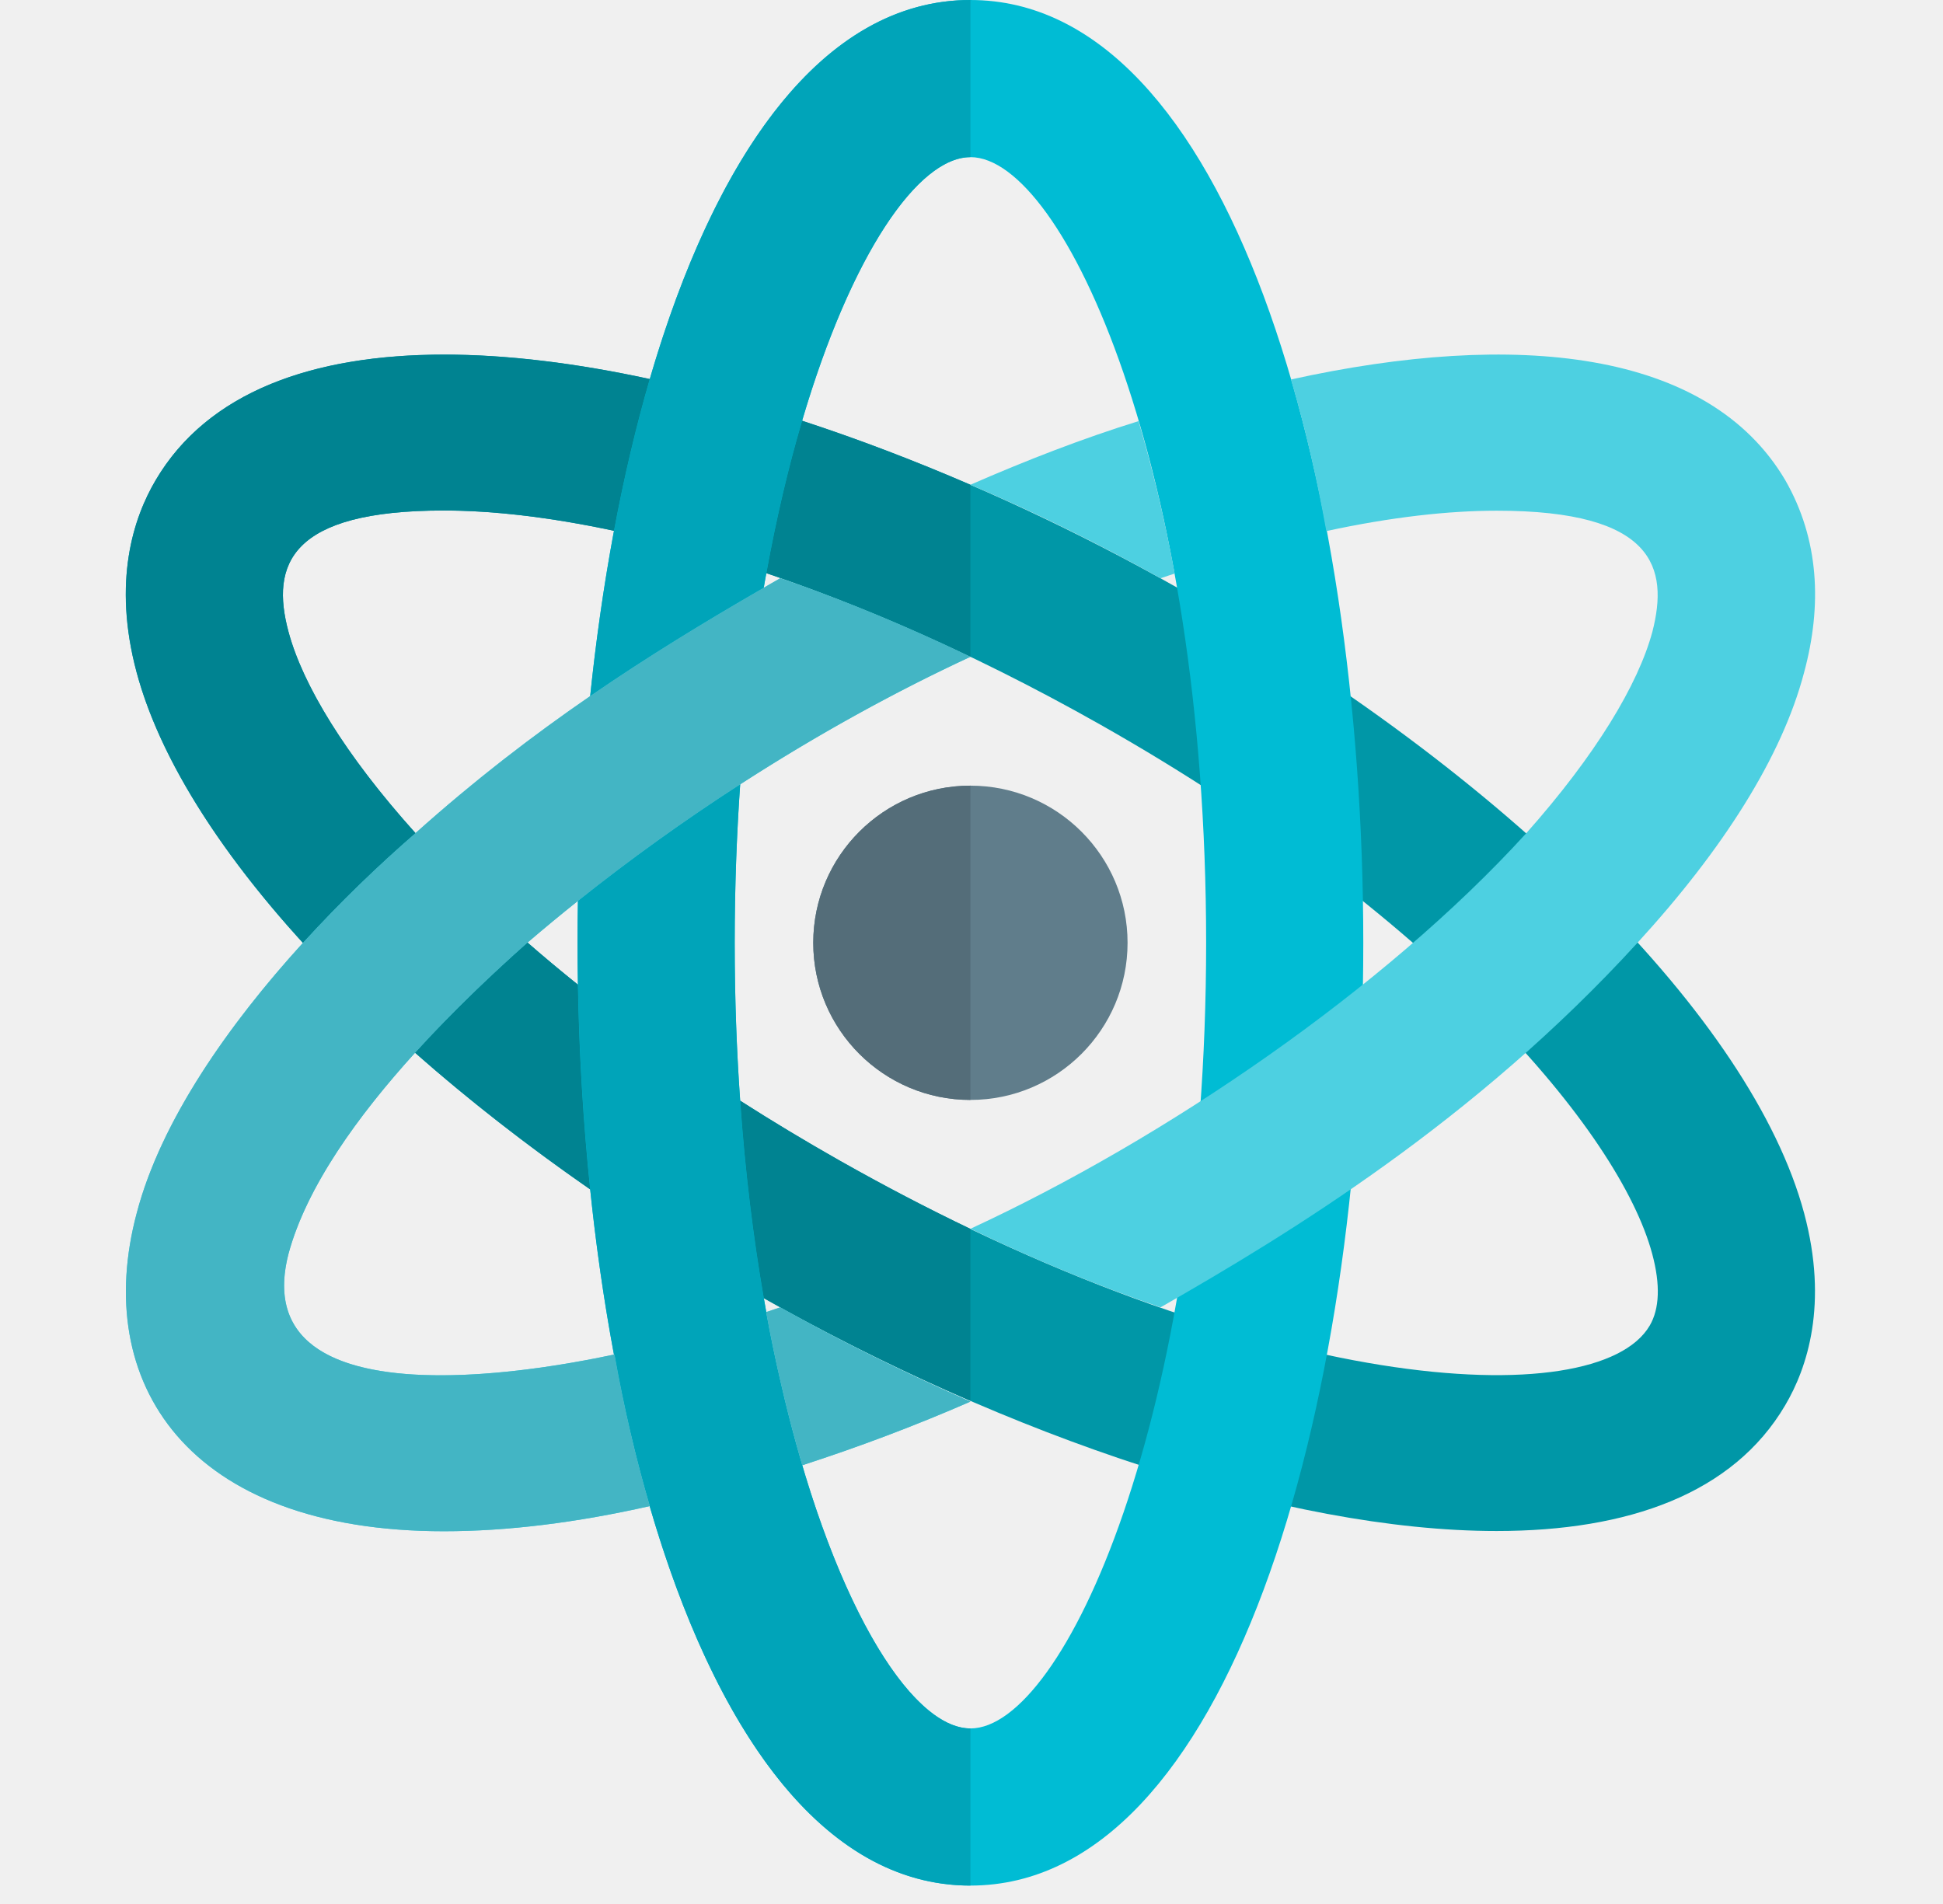
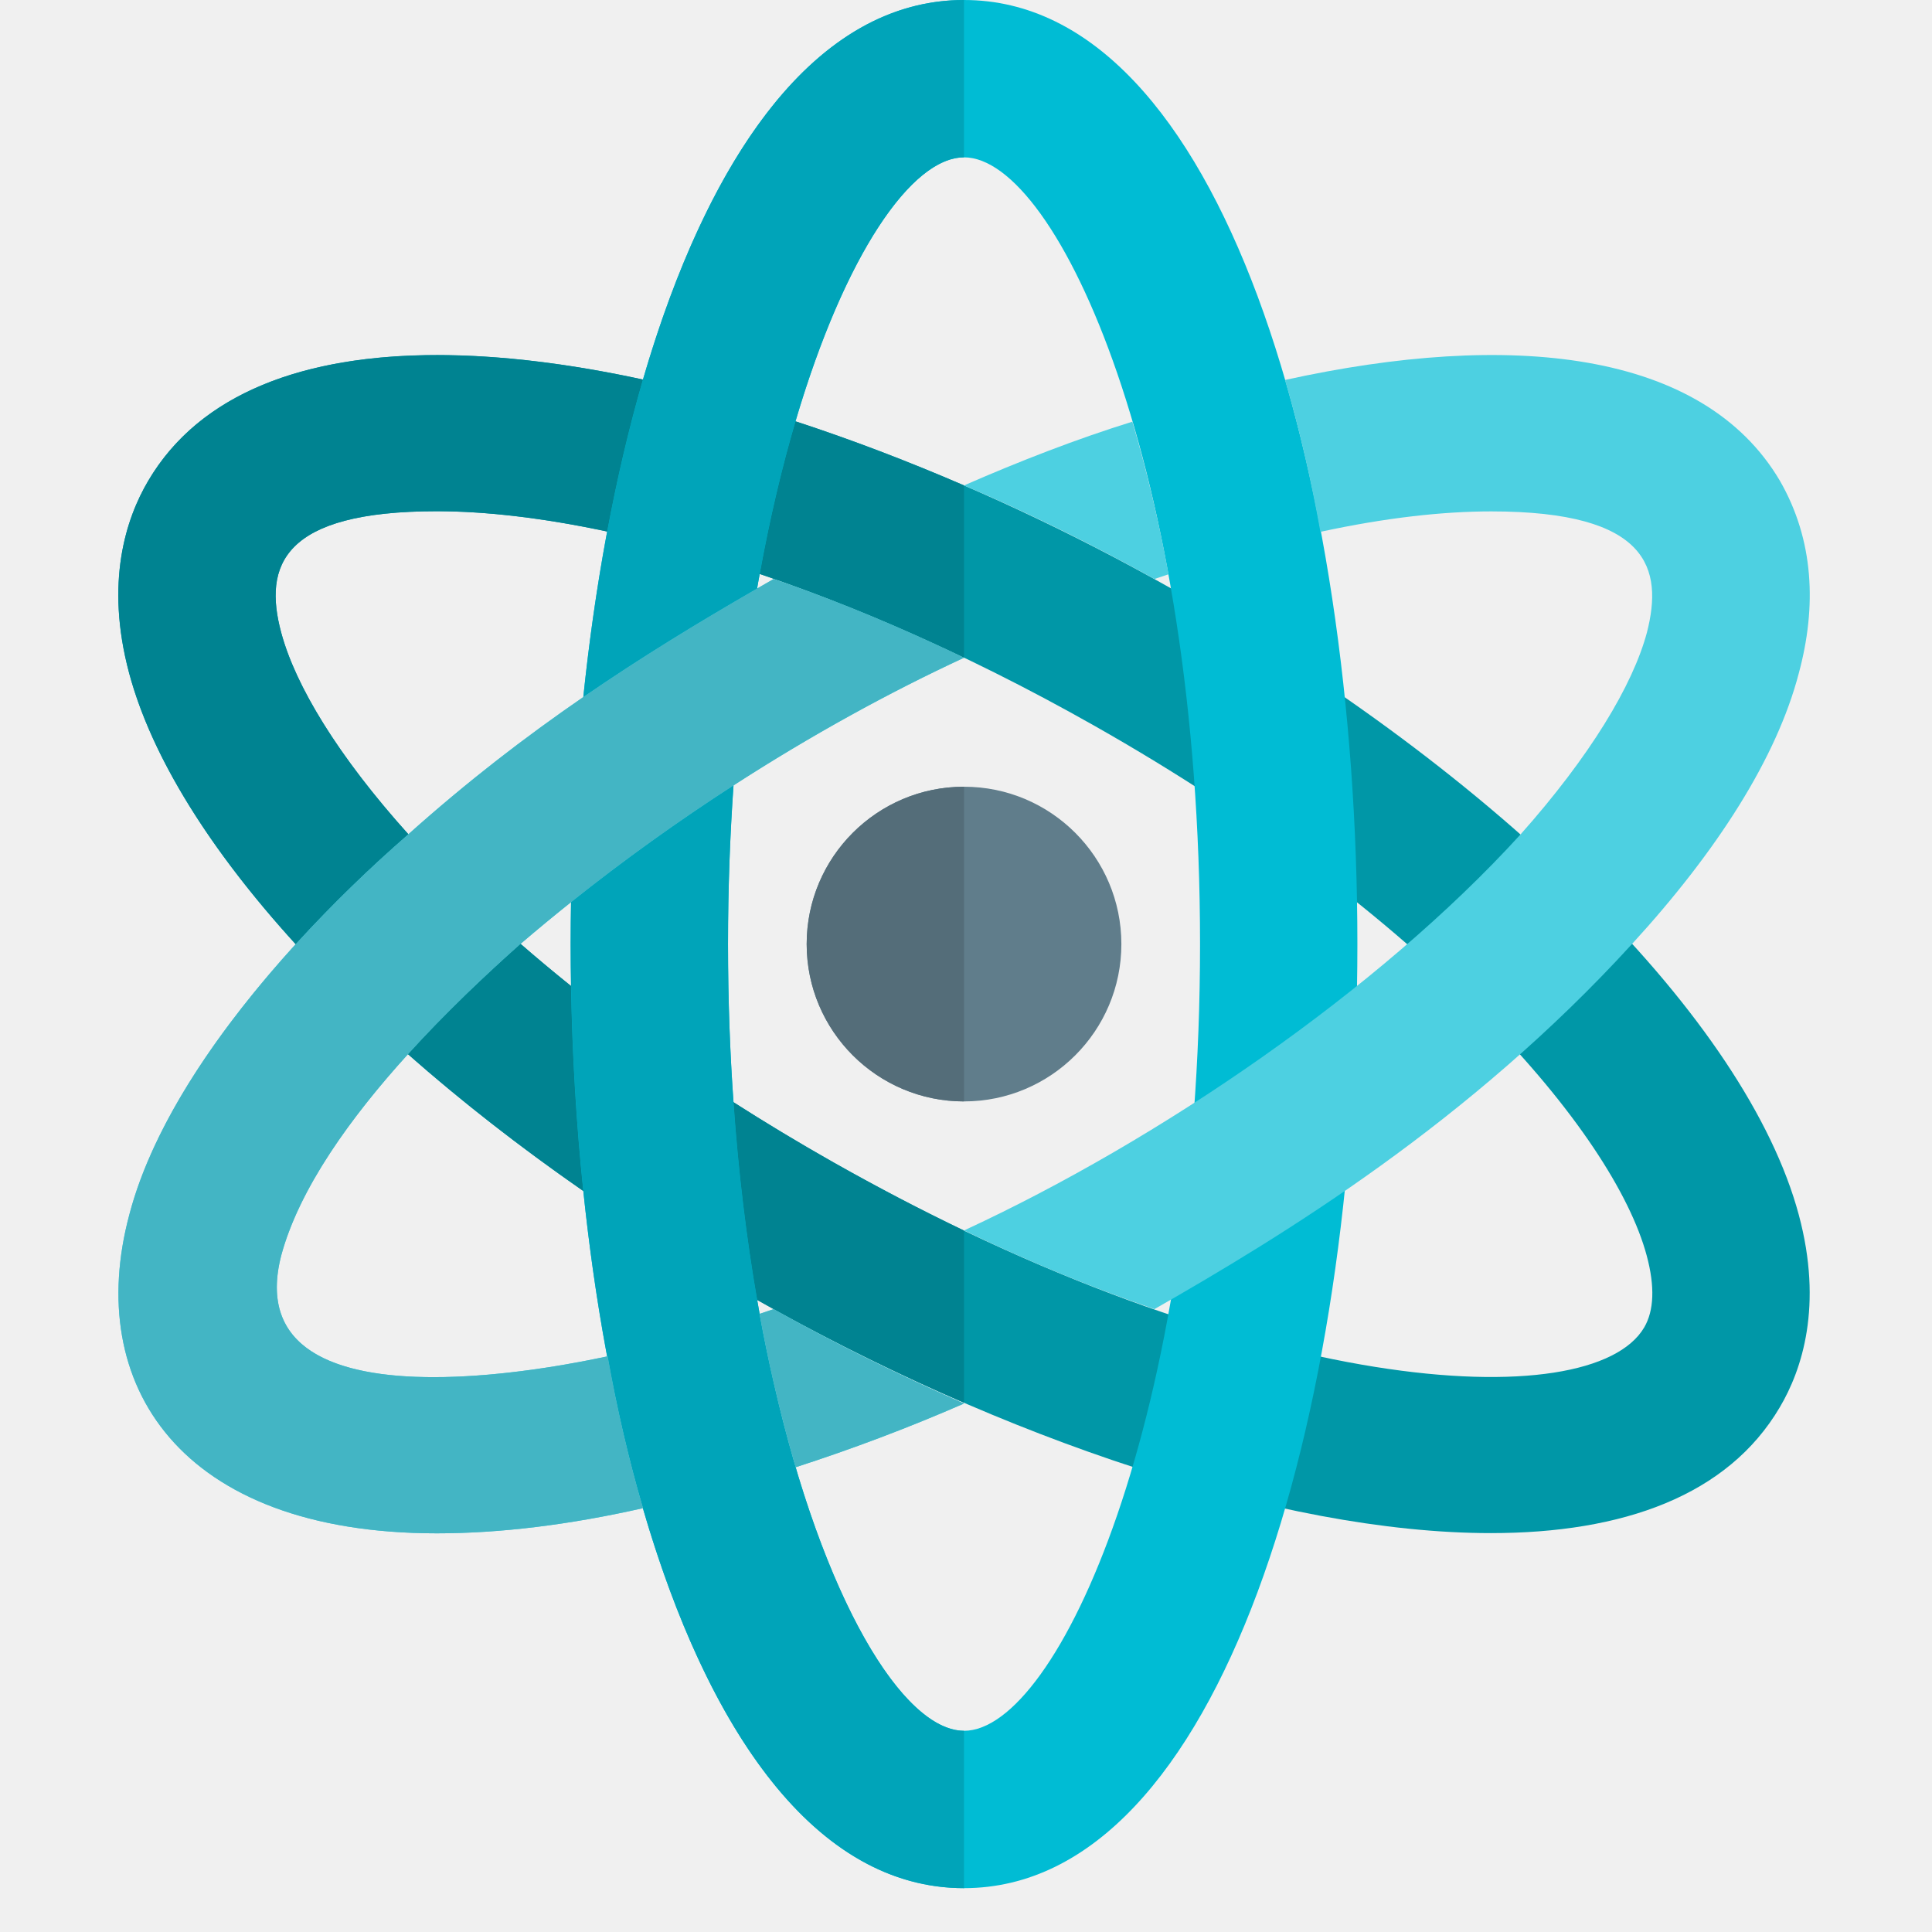
- <svg xmlns="http://www.w3.org/2000/svg" width="50" height="49" viewBox="0 0 50 49" fill="none">
+ <svg xmlns="http://www.w3.org/2000/svg" width="43" height="43" viewBox="0 0 43 43" fill="none">
  <g clip-path="url(#clip0)">
-     <path d="M38.513 39.401C33.086 39.401 25.884 36.932 19.632 33.396C11.18 28.614 4.854 22.298 3.515 17.304C2.889 14.966 3.434 13.324 4.005 12.36C7.478 6.46 20.152 9.384 30.31 15.132C38.761 19.914 45.088 26.23 46.427 31.224C47.053 33.562 46.508 35.204 45.937 36.168C44.601 38.437 41.906 39.401 38.513 39.401ZM11.423 13.138C7.462 13.138 6.959 14.525 7.422 16.256C8.271 19.427 13.077 25.041 21.622 29.878C32.303 35.921 41.095 36.425 42.452 34.116C42.706 33.683 42.73 33.062 42.518 32.272C41.669 29.102 36.863 23.487 28.318 18.65C21.387 14.728 15.249 13.138 11.423 13.138Z" fill="#0097A7" />
-     <path d="M29.016 24.263C29.016 26.495 27.204 28.307 24.972 28.307C22.74 28.307 20.928 26.495 20.928 24.263C20.928 22.031 22.74 20.219 24.972 20.219C27.204 20.219 29.016 22.031 29.016 24.263Z" fill="#607D8B" />
-     <path d="M24.972 48.526C18.334 48.526 14.862 36.32 14.862 24.263C14.862 12.206 18.334 0 24.972 0C31.61 0 35.082 12.206 35.082 24.263C35.082 36.32 31.61 48.526 24.972 48.526ZM24.972 4.044C22.558 4.044 18.906 12.107 18.906 24.263C18.906 36.419 22.558 44.482 24.972 44.482C27.386 44.482 31.038 36.419 31.038 24.263C31.038 12.107 27.386 4.044 24.972 4.044Z" fill="#00BCD4" />
-     <path d="M29.299 10.838C27.863 11.282 26.408 11.848 24.972 12.475C26.63 13.183 28.268 13.992 29.865 14.881L30.229 14.76C29.966 13.325 29.643 12.01 29.299 10.838ZM45.939 12.354C43.958 8.998 39.004 8.492 33.221 9.766C33.585 10.999 33.889 12.313 34.131 13.668C35.809 13.304 37.285 13.143 38.519 13.143C42.591 13.143 42.941 14.623 42.522 16.256C42.158 17.611 41.066 19.431 39.267 21.453C35.619 25.456 29.992 29.3 24.972 31.623C26.691 32.452 28.328 33.119 29.865 33.645C33.201 31.736 37.955 28.845 42.138 24.263C44.342 21.857 45.858 19.471 46.425 17.308C46.892 15.583 46.815 13.877 45.939 12.354ZM30.229 14.76C29.966 13.325 29.643 12.01 29.299 10.838C27.863 11.282 26.408 11.848 24.972 12.475C26.63 13.183 28.268 13.992 29.865 14.881L30.229 14.76ZM19.715 33.766C19.978 35.202 20.301 36.536 20.645 37.709C22.081 37.244 23.536 36.698 24.972 36.071C23.314 35.343 21.656 34.534 20.079 33.645L19.715 33.766ZM13.568 24.263C17.123 21.216 21.183 18.658 24.972 16.903C23.253 16.074 21.616 15.407 20.079 14.881C16.743 16.79 13.756 18.697 10.677 21.453C7.915 23.851 4.452 27.654 3.519 31.218C2.355 35.572 4.805 39.407 11.425 39.407C13.063 39.407 14.842 39.185 16.723 38.76C16.359 37.527 16.055 36.213 15.813 34.858C12.011 35.667 6.451 36.057 7.422 32.27C8.194 29.393 11.354 26.23 13.568 24.263Z" fill="#4DD0E1" />
-     <path d="M19.046 28.325C19.173 30.147 19.383 31.847 19.654 33.408C19.796 33.487 19.937 33.568 20.079 33.645H20.081C21.67 34.524 23.314 35.333 24.972 36.051V31.625C23.882 31.103 22.764 30.521 21.624 29.876C20.724 29.366 19.865 28.849 19.046 28.325ZM13.576 24.257C13.572 24.259 13.57 24.261 13.568 24.263C12.687 25.047 11.654 26.022 10.681 27.092C12.04 28.291 13.552 29.474 15.186 30.608C15.006 28.883 14.901 27.114 14.87 25.339C14.42 24.977 13.987 24.615 13.576 24.257ZM20.641 10.827C20.293 12.004 19.982 13.316 19.721 14.75C20.475 15.005 21.252 15.292 22.05 15.613C22.754 15.894 23.476 16.206 24.214 16.545C24.465 16.661 24.717 16.78 24.972 16.901V12.475C23.528 11.85 22.075 11.296 20.641 10.827ZM11.429 9.125C8.038 9.125 5.341 10.089 4.005 12.358C3.436 13.322 2.891 14.964 3.517 17.302C4.094 19.453 5.596 21.851 7.796 24.265C8.754 23.212 9.755 22.253 10.679 21.453C10.683 21.448 10.689 21.444 10.693 21.44C8.884 19.431 7.788 17.617 7.424 16.256C6.959 14.527 7.464 13.138 11.425 13.138C12.661 13.138 14.136 13.304 15.8 13.66C16.055 12.295 16.363 10.987 16.721 9.754C14.846 9.347 13.059 9.125 11.429 9.125Z" fill="#008391" />
-     <path d="M24.972 20.219C22.74 20.219 20.928 22.031 20.928 24.263C20.928 26.495 22.74 28.307 24.972 28.307V20.219Z" fill="#546D79" />
-     <path d="M19.048 20.185C17.626 21.103 16.221 22.108 14.873 23.185C14.866 23.545 14.862 23.903 14.862 24.263C14.862 24.621 14.866 24.981 14.873 25.339C14.903 27.112 15.008 28.881 15.188 30.608C15.339 32.066 15.544 33.491 15.8 34.862C15.805 34.862 15.809 34.86 15.813 34.86C16.055 36.215 16.361 37.529 16.723 38.762C16.721 38.762 16.721 38.762 16.718 38.762C18.383 44.488 21.155 48.526 24.972 48.526V44.482C23.417 44.482 21.349 41.138 20.075 35.511C19.945 34.951 19.824 34.367 19.715 33.766H19.719C19.697 33.647 19.677 33.529 19.656 33.408C19.385 31.847 19.175 30.147 19.048 28.325C18.955 27.031 18.906 25.674 18.906 24.263C18.906 22.846 18.957 21.485 19.048 20.185ZM24.972 0C21.157 0 18.387 4.034 16.721 9.754C16.363 10.987 16.055 12.295 15.8 13.66C15.544 15.031 15.339 16.456 15.188 17.914C16.634 16.919 18.108 16.018 19.654 15.126C19.674 14.999 19.697 14.875 19.721 14.75C19.982 13.316 20.295 12.004 20.641 10.827C21.907 6.533 23.631 4.044 24.972 4.044V0Z" fill="#00A4B9" />
-     <path d="M20.079 33.645L19.719 33.766H19.715C19.826 34.367 19.945 34.951 20.075 35.511C20.253 36.289 20.445 37.025 20.645 37.709C22.081 37.244 23.536 36.698 24.972 36.071C23.314 35.343 21.656 34.534 20.079 33.645ZM20.079 14.881C19.937 14.962 19.794 15.043 19.654 15.126C18.108 16.018 16.634 16.919 15.188 17.914C13.678 18.953 12.195 20.096 10.693 21.441C10.689 21.445 10.683 21.448 10.679 21.453C9.757 22.253 8.756 23.212 7.796 24.265C5.883 26.366 4.14 28.845 3.519 31.218C2.355 35.572 4.805 39.407 11.425 39.407C13.061 39.407 14.84 39.185 16.718 38.76H16.723C16.359 37.527 16.055 36.213 15.813 34.858C15.809 34.858 15.805 34.86 15.801 34.86C14.414 35.155 12.792 35.394 11.342 35.394C8.819 35.394 6.807 34.672 7.424 32.27C7.889 30.539 9.217 28.707 10.683 27.092C11.654 26.022 12.685 25.048 13.568 24.263C13.57 24.261 13.572 24.259 13.576 24.257C14.001 23.893 14.434 23.535 14.873 23.185C16.221 22.11 17.626 21.103 19.048 20.185C21.023 18.909 23.033 17.801 24.972 16.903C24.717 16.78 24.465 16.661 24.214 16.545C23.476 16.206 22.754 15.896 22.05 15.613C21.377 15.344 20.72 15.1 20.079 14.881Z" fill="#43B5C4" />
+     <path d="M33.183 34.122C28.483 34.122 22.246 31.984 16.832 28.921C9.512 24.78 4.034 19.31 2.874 14.985C2.332 12.961 2.804 11.539 3.298 10.704C6.306 5.594 17.282 8.126 26.079 13.104C33.398 17.246 38.877 22.716 40.036 27.041C40.579 29.065 40.106 30.487 39.612 31.322C38.455 33.287 36.121 34.122 33.183 34.122ZM9.723 11.378C6.292 11.378 5.856 12.579 6.257 14.078C6.993 16.824 11.155 21.686 18.555 25.875C27.805 31.108 35.419 31.544 36.594 29.545C36.814 29.17 36.835 28.633 36.651 27.948C35.916 25.202 31.754 20.34 24.354 16.151C18.352 12.754 13.036 11.378 9.723 11.378Z" fill="#0097A7" />
+     <path d="M24.958 21.012C24.958 22.945 23.389 24.514 21.456 24.514C19.523 24.514 17.954 22.945 17.954 21.012C17.954 19.079 19.523 17.51 21.456 17.51C23.389 17.51 24.958 19.079 24.958 21.012Z" fill="#607D8B" />
+     <path d="M21.456 42.024C15.707 42.024 12.701 31.453 12.701 21.012C12.701 10.571 15.707 0 21.456 0C27.205 0 30.211 10.571 30.211 21.012C30.211 31.453 27.205 42.024 21.456 42.024ZM21.456 3.502C19.365 3.502 16.203 10.485 16.203 21.012C16.203 31.539 19.365 38.522 21.456 38.522C23.547 38.522 26.709 31.539 26.709 21.012C26.709 10.485 23.547 3.502 21.456 3.502Z" fill="#00BCD4" />
+     <path d="M25.203 9.385C23.96 9.771 22.699 10.261 21.456 10.804C22.892 11.417 24.31 12.117 25.694 12.887L26.009 12.782C25.781 11.539 25.501 10.401 25.203 9.385ZM39.614 10.699C37.898 7.792 33.608 7.354 28.6 8.457C28.915 9.526 29.178 10.664 29.388 11.837C30.841 11.522 32.12 11.382 33.188 11.382C36.714 11.382 37.017 12.663 36.655 14.078C36.34 15.251 35.394 16.827 33.836 18.578C30.677 22.045 25.804 25.374 21.456 27.386C22.945 28.104 24.363 28.682 25.694 29.137C28.583 27.484 32.699 24.98 36.322 21.012C38.231 18.928 39.544 16.862 40.034 14.989C40.439 13.495 40.372 12.017 39.614 10.699ZM26.009 12.782C25.781 11.539 25.501 10.401 25.203 9.385C23.96 9.771 22.699 10.261 21.456 10.804C22.892 11.417 24.31 12.117 25.694 12.887L26.009 12.782ZM16.904 29.242C17.131 30.485 17.411 31.641 17.709 32.656C18.952 32.254 20.213 31.781 21.456 31.238C20.02 30.608 18.584 29.907 17.219 29.137L16.904 29.242ZM11.58 21.012C14.659 18.373 18.175 16.158 21.456 14.639C19.968 13.921 18.549 13.343 17.219 12.887C14.329 14.54 11.743 16.192 9.076 18.578C6.685 20.655 3.685 23.949 2.878 27.036C1.869 30.806 3.992 34.127 9.724 34.127C11.143 34.127 12.684 33.935 14.312 33.567C13.997 32.499 13.734 31.361 13.524 30.188C10.232 30.888 5.417 31.226 6.257 27.946C6.926 25.454 9.663 22.716 11.58 21.012Z" fill="#4DD0E1" />
+     <path d="M16.324 24.53C16.434 26.108 16.616 27.58 16.851 28.932C16.974 29 17.096 29.07 17.219 29.137H17.22C18.597 29.898 20.02 30.599 21.456 31.221V27.388C20.512 26.936 19.544 26.431 18.556 25.873C17.777 25.432 17.033 24.983 16.324 24.53ZM11.587 21.007C11.584 21.009 11.582 21.01 11.58 21.012C10.817 21.692 9.922 22.535 9.08 23.462C10.257 24.5 11.566 25.524 12.981 26.507C12.825 25.013 12.734 23.481 12.708 21.944C12.318 21.63 11.943 21.317 11.587 21.007ZM17.705 9.377C17.404 10.396 17.135 11.532 16.909 12.774C17.562 12.994 18.234 13.243 18.926 13.521C19.535 13.765 20.16 14.034 20.799 14.329C21.017 14.428 21.235 14.532 21.456 14.637V10.804C20.206 10.263 18.947 9.783 17.705 9.377ZM9.728 7.902C6.791 7.902 4.456 8.738 3.298 10.702C2.806 11.537 2.333 12.959 2.876 14.983C3.375 16.846 4.676 18.923 6.581 21.014C7.411 20.102 8.278 19.272 9.078 18.578C9.082 18.575 9.087 18.571 9.09 18.568C7.523 16.827 6.574 15.257 6.259 14.078C5.856 12.581 6.294 11.378 9.724 11.378C10.794 11.378 12.072 11.522 13.514 11.83C13.734 10.648 14 9.515 14.31 8.447C12.687 8.095 11.139 7.902 9.728 7.902Z" fill="#008391" />
+     <path d="M21.456 17.51C19.523 17.51 17.954 19.079 17.954 21.012C17.954 22.945 19.523 24.514 21.456 24.514V17.51Z" fill="#546D79" />
+     <path d="M16.326 17.48C15.095 18.275 13.878 19.145 12.71 20.079C12.705 20.39 12.701 20.7 12.701 21.012C12.701 21.322 12.705 21.634 12.71 21.944C12.736 23.479 12.827 25.011 12.983 26.507C13.114 27.769 13.291 29.004 13.514 30.191C13.517 30.191 13.521 30.189 13.524 30.189C13.734 31.362 13.998 32.501 14.312 33.569C14.31 33.569 14.31 33.569 14.309 33.569C15.75 38.528 18.15 42.024 21.456 42.024V38.522C20.11 38.522 18.318 35.626 17.215 30.753C17.103 30.268 16.998 29.762 16.904 29.242H16.907C16.888 29.139 16.87 29.037 16.853 28.932C16.618 27.58 16.436 26.108 16.326 24.53C16.245 23.409 16.203 22.234 16.203 21.012C16.203 19.785 16.247 18.606 16.326 17.48ZM21.456 0C18.152 0 15.753 3.493 14.31 8.447C14 9.515 13.734 10.648 13.514 11.83C13.291 13.017 13.114 14.252 12.983 15.514C14.235 14.652 15.511 13.871 16.851 13.099C16.869 12.989 16.888 12.882 16.909 12.774C17.135 11.532 17.406 10.396 17.705 9.377C18.802 5.658 20.295 3.502 21.456 3.502V0Z" fill="#00A4B9" />
+     <path d="M17.219 29.137L16.907 29.242H16.904C17 29.762 17.103 30.268 17.215 30.753C17.369 31.427 17.536 32.065 17.709 32.656C18.952 32.254 20.213 31.781 21.456 31.238C20.02 30.608 18.584 29.907 17.219 29.137ZM17.219 12.887C17.096 12.957 16.972 13.027 16.851 13.099C15.511 13.871 14.235 14.652 12.983 15.514C11.675 16.414 10.392 17.403 9.09 18.568C9.087 18.571 9.082 18.575 9.078 18.578C8.28 19.272 7.413 20.102 6.581 21.014C4.925 22.833 3.415 24.98 2.878 27.036C1.869 30.805 3.992 34.127 9.724 34.127C11.141 34.127 12.682 33.935 14.309 33.567H14.312C13.997 32.499 13.734 31.361 13.524 30.187C13.521 30.187 13.517 30.189 13.514 30.189C12.312 30.445 10.908 30.651 9.653 30.651C7.467 30.651 5.725 30.026 6.259 27.946C6.662 26.447 7.812 24.861 9.082 23.462C9.922 22.535 10.815 21.692 11.58 21.012C11.582 21.01 11.584 21.009 11.587 21.007C11.955 20.692 12.33 20.382 12.71 20.079C13.878 19.147 15.095 18.275 16.326 17.48C18.036 16.375 19.777 15.416 21.456 14.639C21.235 14.532 21.017 14.428 20.799 14.329C20.16 14.034 19.535 13.767 18.926 13.521C18.343 13.288 17.774 13.077 17.219 12.887Z" fill="#43B5C4" />
  </g>
  <defs>
    <clipPath id="clip0">
-       <rect width="48.526" height="48.526" fill="white" transform="translate(0.708923)" />
+       <rect width="42.024" height="42.024" fill="white" transform="translate(0.44397)" />
    </clipPath>
  </defs>
</svg>
